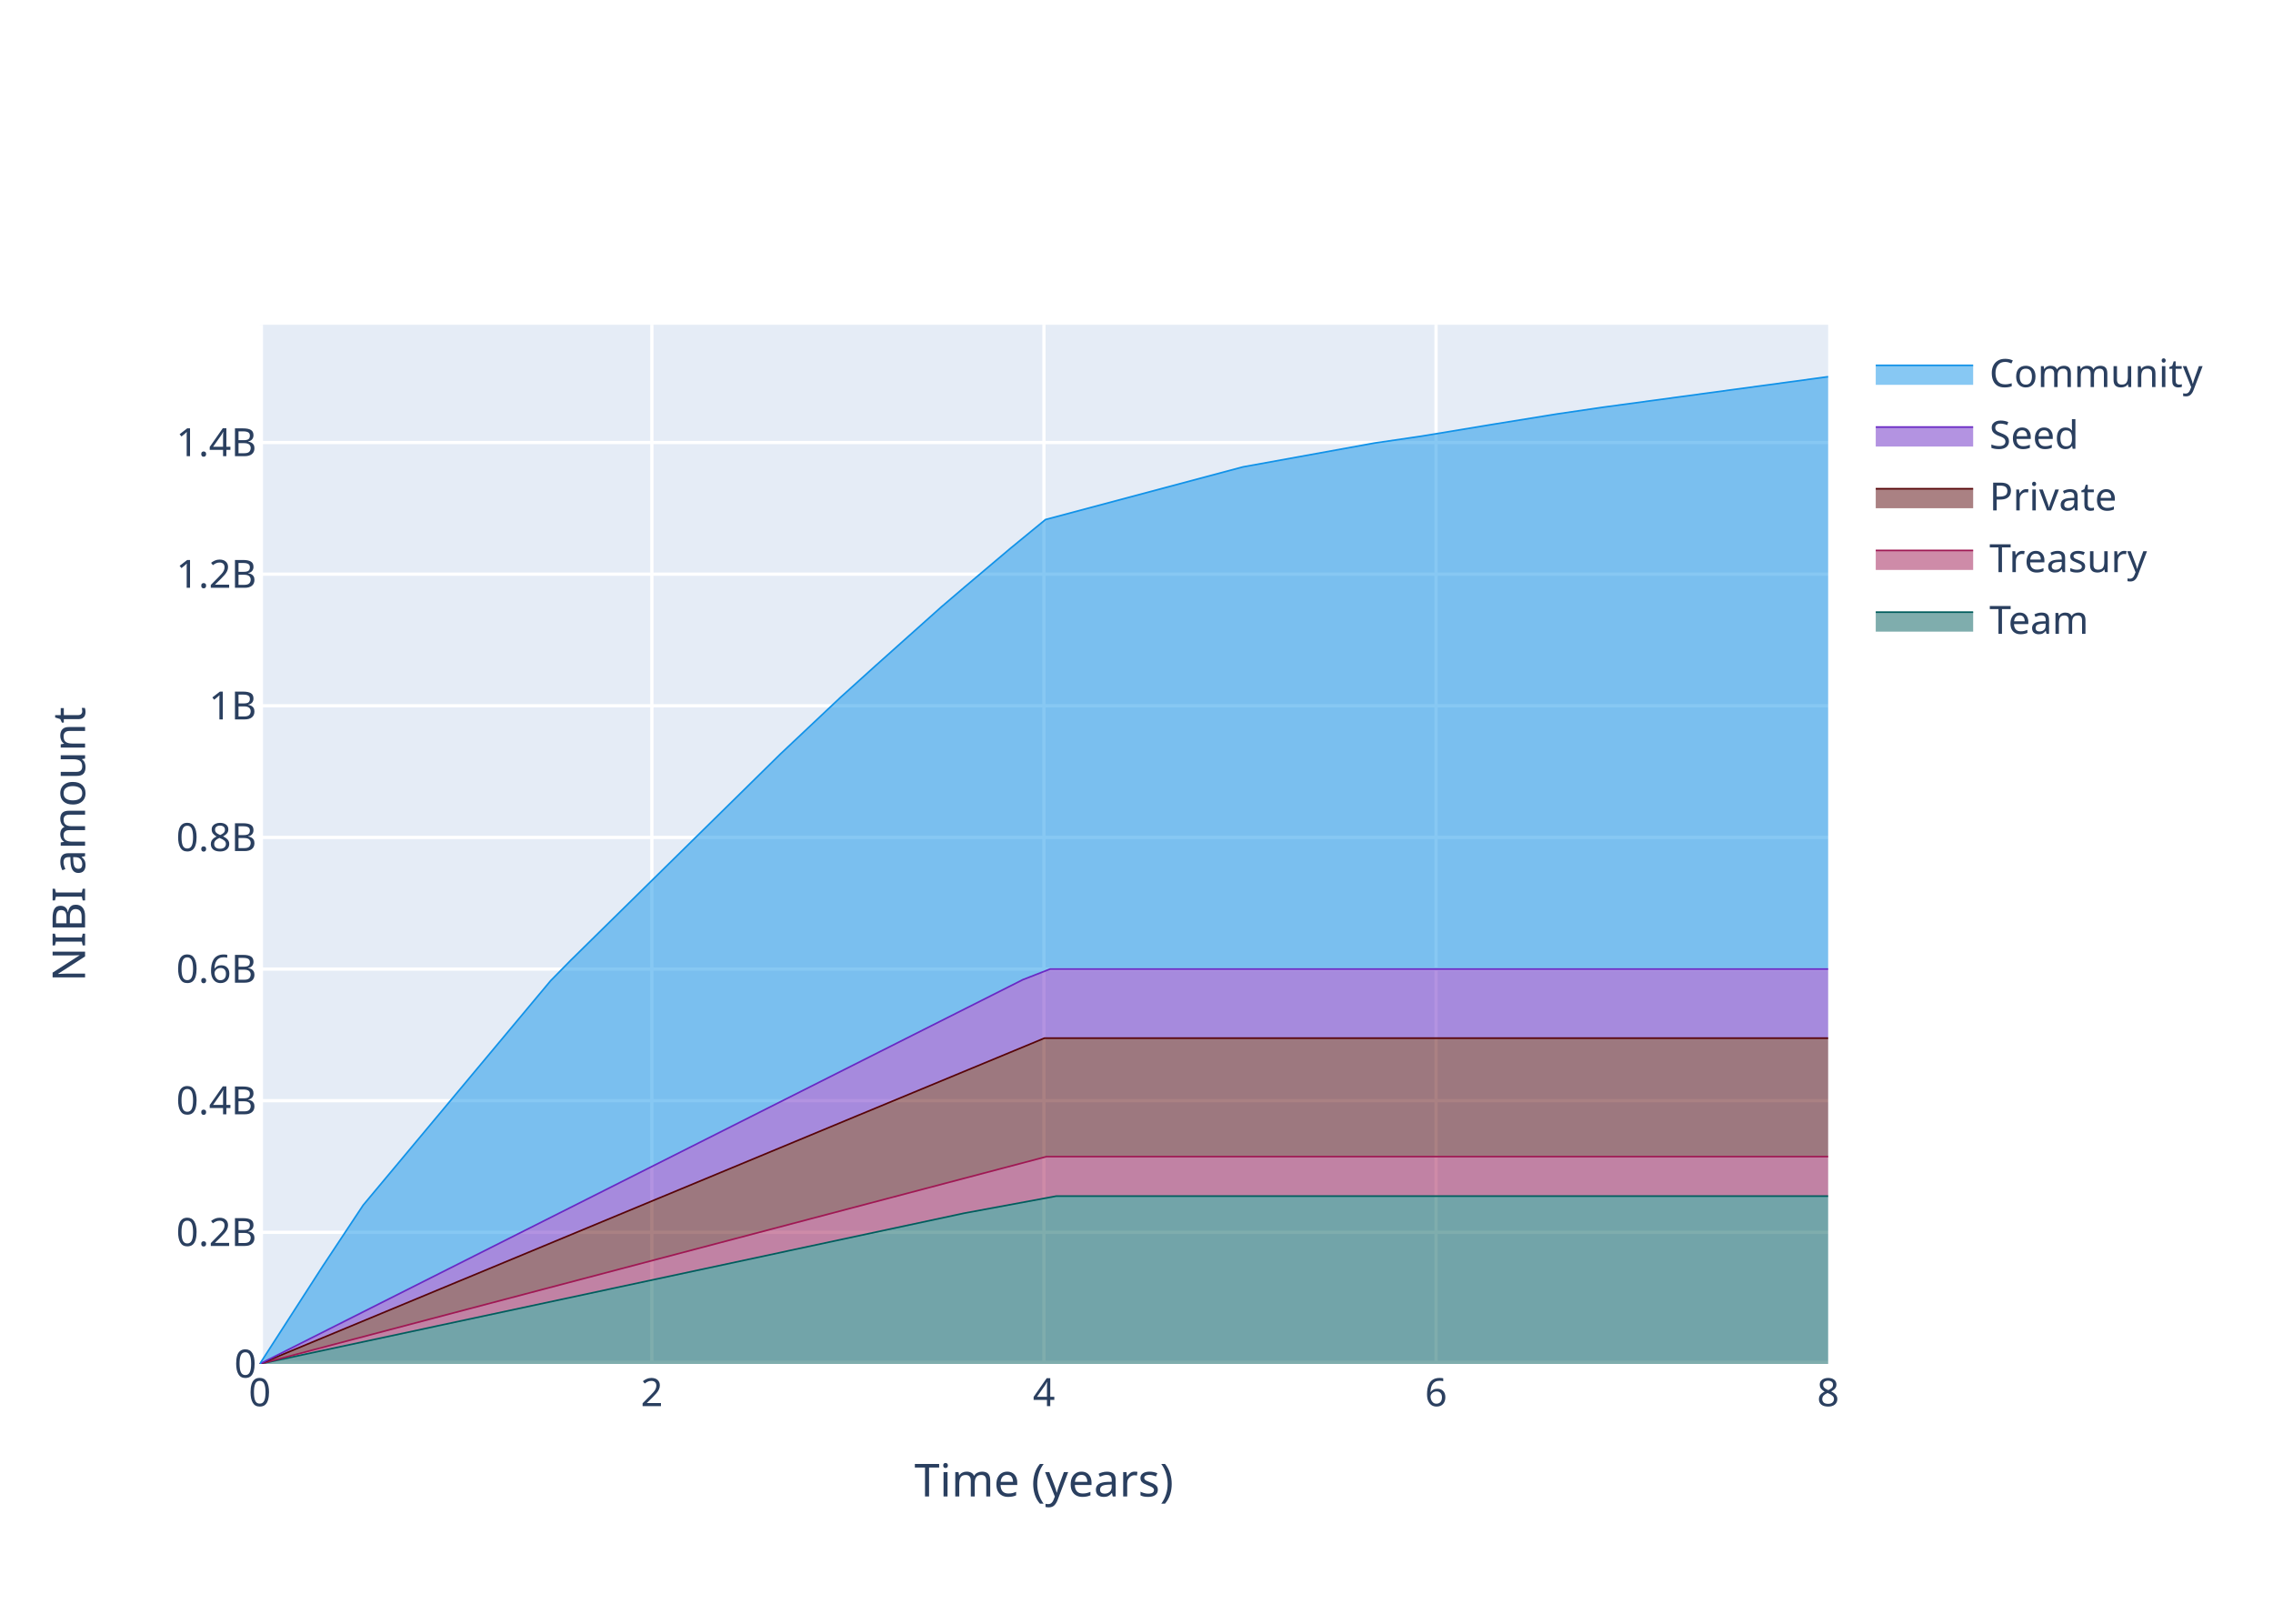
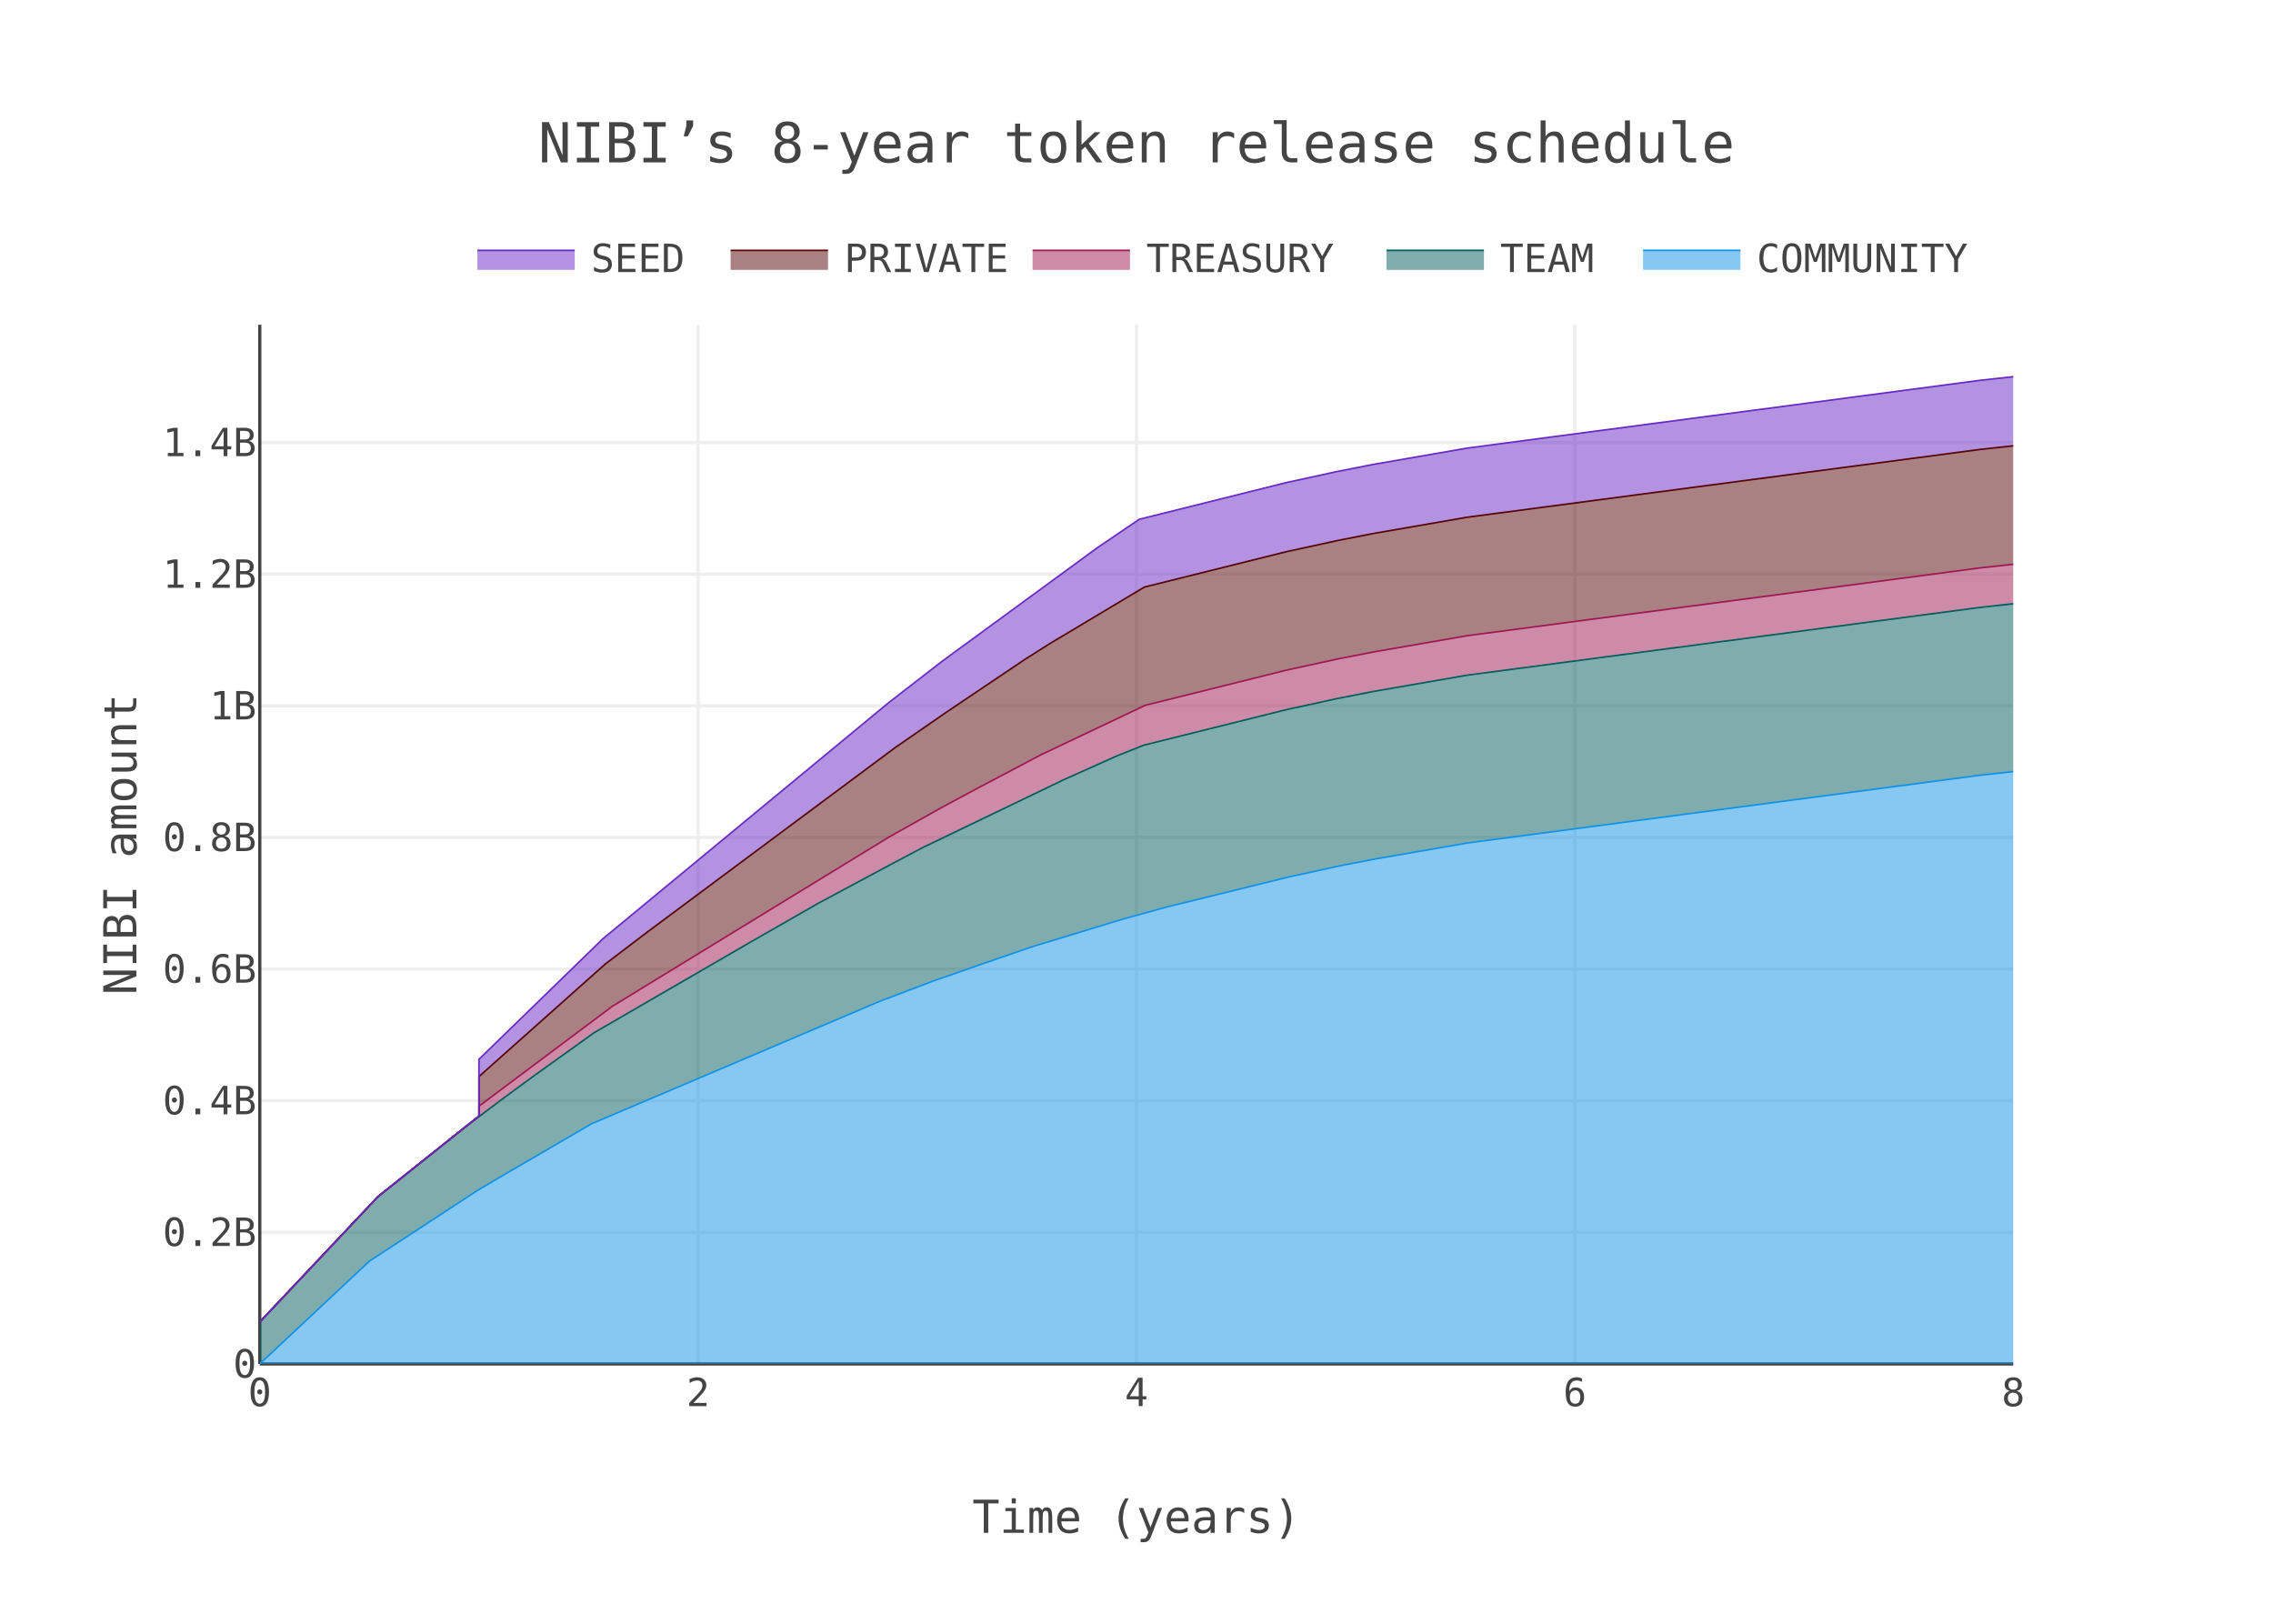
<svg xmlns="http://www.w3.org/2000/svg" class="main-svg" width="700" height="500" style="" viewBox="0 0 700 500">
  <rect x="0" y="0" width="700" height="500" style="fill: rgb(255, 255, 255); fill-opacity: 1;" />
-   <defs id="defs-614af7">
+   <defs id="defs-90c816">
    <g class="clips">
-       <clipPath id="clip614af7xyplot" class="plotclip">
-         <rect width="483" height="320" />
-       </clipPath>
-       <clipPath class="axesclip" id="clip614af7x">
-         <rect x="80" y="0" width="483" height="500" />
-       </clipPath>
-       <clipPath class="axesclip" id="clip614af7y">
+       <clipPath id="clip90c816xyplot" class="plotclip">
+         <rect width="540" height="320" />
+       </clipPath>
+       <clipPath class="axesclip" id="clip90c816x">
+         <rect x="80" y="0" width="540" height="500" />
+       </clipPath>
+       <clipPath class="axesclip" id="clip90c816y">
        <rect x="0" y="100" width="700" height="320" />
      </clipPath>
-       <clipPath class="axesclip" id="clip614af7xy">
-         <rect x="80" y="100" width="483" height="320" />
+       <clipPath class="axesclip" id="clip90c816xy">
+         <rect x="80" y="100" width="540" height="320" />
      </clipPath>
    </g>
    <g class="gradients" />
    <g class="patterns" />
  </defs>
-   <g class="bglayer">
-     <rect class="bg" x="80" y="100" width="483" height="320" style="fill: rgb(229, 236, 246); fill-opacity: 1; stroke-width: 0;" />
-   </g>
+   <g class="bglayer" />
  <g class="layer-below">
    <g class="imagelayer" />
    <g class="shapelayer" />
  </g>
  <g class="cartesianlayer">
    <g class="subplot xy">
      <g class="layer-subplot">
        <g class="shapelayer" />
        <g class="imagelayer" />
      </g>
      <g class="gridlayer">
        <g class="x">
-           <path class="xgrid crisp" transform="translate(200.75,0)" d="M0,100v320" style="stroke: rgb(255, 255, 255); stroke-opacity: 1; stroke-width: 1px;" />
-           <path class="xgrid crisp" transform="translate(321.5,0)" d="M0,100v320" style="stroke: rgb(255, 255, 255); stroke-opacity: 1; stroke-width: 1px;" />
-           <path class="xgrid crisp" transform="translate(442.25,0)" d="M0,100v320" style="stroke: rgb(255, 255, 255); stroke-opacity: 1; stroke-width: 1px;" />
+           <path class="xgrid crisp" transform="translate(215,0)" d="M0,100v320" style="stroke: rgb(238, 238, 238); stroke-opacity: 1; stroke-width: 1px;" />
+           <path class="xgrid crisp" transform="translate(350,0)" d="M0,100v320" style="stroke: rgb(238, 238, 238); stroke-opacity: 1; stroke-width: 1px;" />
+           <path class="xgrid crisp" transform="translate(485,0)" d="M0,100v320" style="stroke: rgb(238, 238, 238); stroke-opacity: 1; stroke-width: 1px;" />
        </g>
        <g class="y">
-           <path class="ygrid crisp" transform="translate(0,379.47)" d="M80,0h483" style="stroke: rgb(255, 255, 255); stroke-opacity: 1; stroke-width: 1px;" />
-           <path class="ygrid crisp" transform="translate(0,338.93)" d="M80,0h483" style="stroke: rgb(255, 255, 255); stroke-opacity: 1; stroke-width: 1px;" />
-           <path class="ygrid crisp" transform="translate(0,298.4)" d="M80,0h483" style="stroke: rgb(255, 255, 255); stroke-opacity: 1; stroke-width: 1px;" />
-           <path class="ygrid crisp" transform="translate(0,257.87)" d="M80,0h483" style="stroke: rgb(255, 255, 255); stroke-opacity: 1; stroke-width: 1px;" />
-           <path class="ygrid crisp" transform="translate(0,217.33)" d="M80,0h483" style="stroke: rgb(255, 255, 255); stroke-opacity: 1; stroke-width: 1px;" />
-           <path class="ygrid crisp" transform="translate(0,176.8)" d="M80,0h483" style="stroke: rgb(255, 255, 255); stroke-opacity: 1; stroke-width: 1px;" />
-           <path class="ygrid crisp" transform="translate(0,136.27)" d="M80,0h483" style="stroke: rgb(255, 255, 255); stroke-opacity: 1; stroke-width: 1px;" />
+           <path class="ygrid crisp" transform="translate(0,379.47)" d="M80,0h540" style="stroke: rgb(238, 238, 238); stroke-opacity: 1; stroke-width: 1px;" />
+           <path class="ygrid crisp" transform="translate(0,338.93)" d="M80,0h540" style="stroke: rgb(238, 238, 238); stroke-opacity: 1; stroke-width: 1px;" />
+           <path class="ygrid crisp" transform="translate(0,298.4)" d="M80,0h540" style="stroke: rgb(238, 238, 238); stroke-opacity: 1; stroke-width: 1px;" />
+           <path class="ygrid crisp" transform="translate(0,257.87)" d="M80,0h540" style="stroke: rgb(238, 238, 238); stroke-opacity: 1; stroke-width: 1px;" />
+           <path class="ygrid crisp" transform="translate(0,217.33)" d="M80,0h540" style="stroke: rgb(238, 238, 238); stroke-opacity: 1; stroke-width: 1px;" />
+           <path class="ygrid crisp" transform="translate(0,176.8)" d="M80,0h540" style="stroke: rgb(238, 238, 238); stroke-opacity: 1; stroke-width: 1px;" />
+           <path class="ygrid crisp" transform="translate(0,136.27)" d="M80,0h540" style="stroke: rgb(238, 238, 238); stroke-opacity: 1; stroke-width: 1px;" />
        </g>
      </g>
      <g class="zerolinelayer">
-         <path class="xzl zl crisp" transform="translate(80,0)" d="M0,100v320" style="stroke: rgb(255, 255, 255); stroke-opacity: 1; stroke-width: 2px;" />
-         <path class="yzl zl crisp" transform="translate(0,420)" d="M80,0h483" style="stroke: rgb(255, 255, 255); stroke-opacity: 1; stroke-width: 2px;" />
+         <path class="xzl zl crisp" transform="translate(80,0)" d="M0,100v320" style="stroke: rgb(68, 68, 68); stroke-opacity: 1; stroke-width: 1px;" />
+         <path class="yzl zl crisp" transform="translate(0,420)" d="M80,0h540" style="stroke: rgb(68, 68, 68); stroke-opacity: 1; stroke-width: 1px;" />
      </g>
      <path class="xlines-below" />
      <path class="ylines-below" />
      <g class="overlines-below" />
      <g class="xaxislayer-below" />
      <g class="yaxislayer-below" />
      <g class="overaxes-below" />
-       <g class="plot" transform="translate(80,100)" clip-path="url(#clip614af7xyplot)">
+       <g class="plot" transform="translate(80,100)" clip-path="url(#clip90c816xyplot)">
        <g class="scatterlayer mlayer">
-           <g class="trace scatter trace83f05c" style="stroke-miterlimit: 2;">
-             <g class="fills">
-               <g>
-                 <path class="js-fill" d="M483,320L0,320L0,320L54.18,308.41L54.18,308.4L108.34,296.82L108.34,296.81L162.5,285.23L162.5,285.22L216.66,273.64L216.66,273.63L245.3,268.32L245.3,268.32L245.31,268.32L483,268.32L483,268.32" style="fill: rgb(0, 93, 93); fill-opacity: 0.5; stroke-width: 0;" />
-               </g>
-               <g>
-                 <path class="js-fill" d="M0,320L242.29,256.16L242.29,256.16L242.3,256.16L483,256.16L483,256.16L483,268.32L483,268.32L245.31,268.32L245.3,268.32L245.3,268.32L216.66,273.63L216.66,273.64L162.5,285.22L162.5,285.23L108.34,296.81L108.34,296.82L54.18,308.4L54.18,308.41L0,320Z" style="fill: rgb(159, 24, 83); fill-opacity: 0.5; stroke-width: 0;" />
-               </g>
-             </g>
-             <g class="errorbars" />
-             <g class="lines">
-               <path class="js-line" d="M0,320L54.18,308.41L54.18,308.4L108.34,296.82L108.34,296.81L162.5,285.23L162.5,285.22L216.66,273.64L216.66,273.63L245.3,268.32L245.3,268.32L245.31,268.32L483,268.32L483,268.32" style="vector-effect: non-scaling-stroke; fill: none; stroke: rgb(0, 93, 93); stroke-opacity: 1; stroke-width: 0.5px; opacity: 1;" />
-             </g>
-             <g class="points" />
-             <g class="text" />
-           </g>
-           <g class="trace scatter tracedad63e" style="stroke-miterlimit: 2;">
-             <g class="fills">
-               <g>
-                 <path class="js-fill" d="M0,320L61.46,294.47L61.46,294.47L61.47,294.47L122.99,268.91L122.99,268.91L123,268.91L184.52,243.35L184.52,243.35L184.53,243.35L241.64,219.68L241.64,219.68L241.65,219.68L483,219.68L483,219.68L483,256.16L483,256.16L242.3,256.16L242.29,256.16L242.29,256.16L0,320Z" style="fill: rgb(87, 4, 8); fill-opacity: 0.5; stroke-width: 0;" />
-               </g>
-             </g>
-             <g class="errorbars" />
-             <g class="lines">
-               <path class="js-line" d="M0,320L242.29,256.16L242.29,256.16L242.3,256.16L483,256.16L483,256.16" style="vector-effect: non-scaling-stroke; fill: none; stroke: rgb(159, 24, 83); stroke-opacity: 1; stroke-width: 0.5px; opacity: 1;" />
-             </g>
-             <g class="points" />
-             <g class="text" />
-           </g>
-           <g class="trace scatter trace1132b1" style="stroke-miterlimit: 2;">
-             <g class="fills">
-               <g>
-                 <path class="js-fill" d="M0,320L234.89,201.73L234.89,201.73L234.89,201.72L243.39,198.4L243.39,198.4L243.4,198.4L483,198.4L483,198.4L483,219.68L483,219.68L241.65,219.68L241.64,219.68L241.64,219.68L184.53,243.35L184.52,243.35L184.52,243.35L123,268.91L122.99,268.91L122.99,268.91L61.47,294.47L61.46,294.47L61.46,294.47L0,320Z" style="fill: rgb(105, 41, 196); fill-opacity: 0.5; stroke-width: 0;" />
-               </g>
-             </g>
-             <g class="errorbars" />
-             <g class="lines">
-               <path class="js-line" d="M0,320L61.46,294.47L61.46,294.47L61.47,294.47L122.99,268.91L122.99,268.91L123,268.91L184.52,243.35L184.52,243.35L184.53,243.35L241.64,219.68L241.64,219.68L241.65,219.68L483,219.68L483,219.68" style="vector-effect: non-scaling-stroke; fill: none; stroke: rgb(87, 4, 8); stroke-opacity: 1; stroke-width: 0.5px; opacity: 1;" />
-             </g>
-             <g class="points" />
-             <g class="text" />
-           </g>
-           <g class="trace scatter trace8021dc" style="stroke-miterlimit: 2;">
-             <g class="fills">
-               <g>
-                 <path class="js-fill" d="M0,320L19.56,289.63L19.57,289.63L31.85,271.09L31.85,271.09L31.86,271.08L89.61,201.95L89.62,201.95L95.96,195.5L95.96,195.5L95.97,195.5L160.49,132.03L160.49,132.03L160.5,132.03L178.98,114.61L178.98,114.61L178.99,114.61L189.97,104.69L189.97,104.69L189.98,104.69L200.01,95.72L200.01,95.72L200.02,95.72L210.06,86.74L210.06,86.74L210.07,86.74L217.33,80.54L217.33,80.54L217.34,80.54L231.42,68.64L231.42,68.64L231.43,68.64L241.97,59.99L241.97,59.99L241.98,59.99L302.86,43.76L302.86,43.76L302.87,43.76L343.4,36.41L343.4,36.41L343.41,36.41L357.63,34.33L357.63,34.33L357.64,34.33L379.81,30.66L379.81,30.66L379.82,30.66L399.67,27.45L399.67,27.45L399.68,27.45L413.95,25.36L413.95,25.36L413.96,25.36L483,16L483,16L483,198.4L483,198.4L243.4,198.4L243.39,198.4L243.39,198.4L234.89,201.72L234.89,201.73L234.89,201.73L0,320Z" style="fill: rgb(17, 146, 232); fill-opacity: 0.5; stroke-width: 0;" />
-               </g>
-             </g>
-             <g class="errorbars" />
-             <g class="lines">
-               <path class="js-line" d="M0,320L234.89,201.73L234.89,201.73L234.89,201.72L243.39,198.4L243.39,198.4L243.4,198.4L483,198.4L483,198.4" style="vector-effect: non-scaling-stroke; fill: none; stroke: rgb(105, 41, 196); stroke-opacity: 1; stroke-width: 0.5px; opacity: 1;" />
-             </g>
-             <g class="points" />
-             <g class="text" />
-           </g>
-           <g class="trace scatter trace432738" style="stroke-miterlimit: 2;">
+           <g class="trace scatter trace50fca7" style="stroke-miterlimit: 2;">
+             <g class="fills">
+               <g>
+                 <path class="js-fill" d="M540,320L0,320L0,320L17.14,303.92L17.15,303.92L33.82,288.3L33.82,288.3L33.83,288.3L43.62,281.89L43.62,281.89L43.63,281.89L67.16,266.5L67.16,266.5L67.17,266.5L76.01,261.28L76.01,261.28L76.02,261.28L102.21,246.03L102.21,246.03L102.22,246.03L190.94,208.33L190.94,208.33L190.95,208.33L207.42,202.08L207.42,202.08L207.43,202.08L223.19,196.58L223.2,196.58L237.71,191.58L237.72,191.58L265.58,183.08L265.59,183.08L279.22,179.32L279.22,179.32L279.23,179.32L316.9,170.04L316.9,170.04L316.91,170.04L332.87,166.56L332.88,166.56L343.47,164.51L343.47,164.51L343.48,164.51L371.98,159.57L371.98,159.57L371.99,159.57L529.76,138.72L529.76,138.72L529.77,138.72L540,137.6" style="fill: rgb(17, 146, 232); fill-opacity: 0.5; stroke-width: 0;" />
+               </g>
+               <g>
+                 <path class="js-fill" d="M0,307.08L36.43,268.44L36.43,268.44L36.44,268.44L63.48,246.87L63.48,246.87L63.49,246.87L75.58,237.76L75.58,237.76L75.59,237.76L85.14,230.77L85.14,230.77L85.15,230.77L102.98,217.99L102.98,217.99L102.99,217.99L127.37,203.86L127.37,203.86L127.38,203.86L151.66,189.79L151.66,189.79L151.67,189.79L172.01,178.14L172.01,178.14L172.02,178.14L183.1,172.2L183.11,172.2L194.2,166.25L194.2,166.25L194.21,166.25L204.3,160.92L204.31,160.92L247.64,140.08L247.64,140.08L247.65,140.08L263.96,132.76L263.97,132.76L272.22,129.47L272.22,129.47L272.23,129.47L316.17,118.52L316.17,118.52L316.18,118.52L332.17,115.03L332.17,115.03L332.18,115.03L343.07,112.9L343.07,112.9L343.08,112.9L371.83,107.91L371.83,107.91L371.84,107.91L529.76,87.04L529.76,87.04L529.77,87.04L540,85.92L540,137.6L529.77,138.72L529.76,138.72L529.76,138.72L371.99,159.57L371.98,159.57L371.98,159.57L343.48,164.51L343.47,164.51L343.47,164.51L332.88,166.56L332.87,166.56L316.91,170.04L316.9,170.04L316.9,170.04L279.23,179.32L279.22,179.32L279.22,179.32L265.59,183.08L265.58,183.08L237.72,191.58L237.71,191.58L223.2,196.58L223.19,196.58L207.43,202.08L207.42,202.08L207.42,202.08L190.95,208.33L190.94,208.33L190.94,208.33L102.22,246.03L102.21,246.03L102.21,246.03L76.02,261.28L76.01,261.28L76.01,261.28L67.17,266.5L67.16,266.5L67.16,266.5L43.63,281.89L43.62,281.89L43.62,281.89L33.83,288.3L33.82,288.3L33.82,288.3L17.15,303.92L17.14,303.92L0,320Z" style="fill: rgb(0, 93, 93); fill-opacity: 0.5; stroke-width: 0;" />
+               </g>
+             </g>
+             <g class="errorbars" />
+             <g class="lines">
+               <path class="js-line" d="M0,320L17.14,303.92L17.15,303.92L33.82,288.3L33.82,288.3L33.83,288.3L43.62,281.89L43.62,281.89L43.63,281.89L67.16,266.5L67.16,266.5L67.17,266.5L76.01,261.28L76.01,261.28L76.02,261.28L102.21,246.03L102.21,246.03L102.22,246.03L190.94,208.33L190.94,208.33L190.95,208.33L207.42,202.08L207.42,202.08L207.43,202.08L223.19,196.58L223.2,196.58L237.71,191.58L237.72,191.58L265.58,183.08L265.59,183.08L279.22,179.32L279.22,179.32L279.23,179.32L316.9,170.04L316.9,170.04L316.91,170.04L332.87,166.56L332.88,166.56L343.47,164.51L343.47,164.51L343.48,164.51L371.98,159.57L371.98,159.57L371.99,159.57L529.76,138.72L529.76,138.72L529.77,138.72L540,137.6" style="vector-effect: non-scaling-stroke; fill: none; stroke: rgb(17, 146, 232); stroke-opacity: 1; stroke-width: 0.5px; opacity: 1;" />
+             </g>
+             <g class="points" />
+             <g class="text" />
+           </g>
+           <g class="trace scatter trace50e6a1" style="stroke-miterlimit: 2;">
+             <g class="fills">
+               <g>
+                 <path class="js-fill" d="M0,307.08L36.43,268.44L36.43,268.44L36.44,268.44L63.48,246.87L63.48,246.87L63.49,246.87L67.5,243.67L67.5,240.63L108.61,209.84L108.61,209.84L108.62,209.84L193.93,157.66L193.93,157.66L193.94,157.66L209.86,148.73L209.86,148.73L209.87,148.73L221.19,142.64L221.19,142.64L221.2,142.64L240.67,132.37L240.68,132.37L272.71,117.18L272.71,117.18L272.72,117.18L316.21,106.35L316.21,106.35L316.22,106.35L332.18,102.87L332.18,102.87L332.19,102.87L343.12,100.73L343.12,100.73L343.13,100.73L371.84,95.75L371.84,95.75L371.85,95.75L529.76,74.88L529.76,74.88L529.77,74.88L540,73.76L540,85.92L529.77,87.04L529.76,87.04L529.76,87.04L371.84,107.91L371.83,107.91L371.83,107.91L343.08,112.9L343.07,112.9L343.07,112.9L332.18,115.03L332.17,115.03L332.17,115.03L316.18,118.52L316.17,118.52L316.17,118.52L272.23,129.47L272.22,129.47L272.22,129.47L263.97,132.76L263.96,132.76L247.65,140.08L247.64,140.08L247.64,140.08L204.31,160.92L204.3,160.92L194.21,166.25L194.2,166.25L194.2,166.25L183.11,172.2L183.1,172.2L172.02,178.14L172.01,178.14L172.01,178.14L151.67,189.79L151.66,189.79L151.66,189.79L127.38,203.86L127.37,203.86L127.37,203.86L102.99,217.99L102.98,217.99L102.98,217.99L85.15,230.77L85.14,230.77L85.14,230.77L75.59,237.76L75.58,237.76L75.58,237.76L63.49,246.87L63.48,246.87L63.48,246.87L36.44,268.44L36.43,268.44L36.43,268.44L0,307.08Z" style="fill: rgb(159, 24, 83); fill-opacity: 0.5; stroke-width: 0;" />
+               </g>
+             </g>
+             <g class="errorbars" />
+             <g class="lines">
+               <path class="js-line" d="M0,307.08L36.43,268.44L36.43,268.44L36.44,268.44L63.48,246.87L63.48,246.87L63.49,246.87L75.58,237.76L75.58,237.76L75.59,237.76L85.14,230.77L85.14,230.77L85.15,230.77L102.98,217.99L102.98,217.99L102.99,217.99L127.37,203.86L127.37,203.86L127.38,203.86L151.66,189.79L151.66,189.79L151.67,189.79L172.01,178.14L172.01,178.14L172.02,178.14L183.1,172.2L183.11,172.2L194.2,166.25L194.2,166.25L194.21,166.25L204.3,160.92L204.31,160.92L247.64,140.08L247.64,140.08L247.65,140.08L263.96,132.76L263.97,132.76L272.22,129.47L272.22,129.47L272.23,129.47L316.17,118.52L316.17,118.52L316.18,118.52L332.17,115.03L332.17,115.03L332.18,115.03L343.07,112.9L343.07,112.9L343.08,112.9L371.83,107.91L371.83,107.91L371.84,107.91L529.76,87.04L529.76,87.04L529.77,87.04L540,85.92" style="vector-effect: non-scaling-stroke; fill: none; stroke: rgb(0, 93, 93); stroke-opacity: 1; stroke-width: 0.5px; opacity: 1;" />
+             </g>
+             <g class="points" />
+             <g class="text" />
+           </g>
+           <g class="trace scatter trace7453c8" style="stroke-miterlimit: 2;">
+             <g class="fills">
+               <g>
+                 <path class="js-fill" d="M0,307.08L36.43,268.44L36.43,268.44L36.44,268.44L63.48,246.87L63.48,246.87L63.49,246.87L67.5,243.67L67.5,231.51L106.47,196.79L106.47,196.79L106.48,196.79L119.7,186.74L119.7,186.74L119.71,186.74L195.92,130.03L195.92,130.03L195.93,130.03L211.62,119.19L211.62,119.19L211.63,119.19L223.71,111.06L223.71,111.06L223.72,111.06L235.77,102.95L235.77,102.95L235.78,102.95L243.69,97.95L243.69,97.95L243.7,97.95L272.45,80.77L272.45,80.77L272.46,80.77L316.21,69.87L316.21,69.87L316.22,69.87L332.18,66.39L332.18,66.39L332.19,66.39L343.12,64.25L343.12,64.25L343.13,64.25L371.84,59.27L371.84,59.27L371.85,59.27L529.76,38.4L529.76,38.4L529.77,38.4L540,37.28L540,73.76L529.77,74.88L529.76,74.88L529.76,74.88L371.85,95.75L371.84,95.75L371.84,95.75L343.13,100.73L343.12,100.73L343.12,100.73L332.19,102.87L332.18,102.87L332.18,102.87L316.22,106.35L316.21,106.35L316.21,106.35L272.72,117.18L272.71,117.18L272.71,117.18L240.68,132.37L240.67,132.37L221.2,142.64L221.19,142.64L221.19,142.64L209.87,148.73L209.86,148.73L209.86,148.73L193.94,157.66L193.93,157.66L193.93,157.66L108.62,209.84L108.61,209.84L108.61,209.84L67.5,240.63L67.5,243.67L63.49,246.87L63.48,246.87L63.48,246.87L36.44,268.44L36.43,268.44L36.43,268.44L0,307.08Z" style="fill: rgb(87, 4, 8); fill-opacity: 0.5; stroke-width: 0;" />
+               </g>
+             </g>
+             <g class="errorbars" />
+             <g class="lines">
+               <path class="js-line" d="M0,307.08L36.43,268.44L36.43,268.44L36.44,268.44L63.48,246.87L63.48,246.87L63.49,246.87L67.5,243.67L67.5,240.63L108.61,209.84L108.61,209.84L108.62,209.84L193.93,157.66L193.93,157.66L193.94,157.66L209.86,148.73L209.86,148.73L209.87,148.73L221.19,142.64L221.19,142.64L221.2,142.64L240.67,132.37L240.68,132.37L272.71,117.18L272.71,117.18L272.72,117.18L316.21,106.35L316.21,106.35L316.22,106.35L332.18,102.87L332.18,102.87L332.19,102.87L343.12,100.73L343.12,100.73L343.13,100.73L371.84,95.75L371.84,95.75L371.85,95.75L529.76,74.88L529.76,74.88L529.77,74.88L540,73.76" style="vector-effect: non-scaling-stroke; fill: none; stroke: rgb(159, 24, 83); stroke-opacity: 1; stroke-width: 0.5px; opacity: 1;" />
+             </g>
+             <g class="points" />
+             <g class="text" />
+           </g>
+           <g class="trace scatter trace1d13f3" style="stroke-miterlimit: 2;">
+             <g class="fills">
+               <g>
+                 <path class="js-fill" d="M0,307.08L36.43,268.44L36.43,268.44L36.44,268.44L63.48,246.87L63.48,246.87L63.49,246.87L67.5,243.67L67.5,226.19L105.75,189L105.75,189L105.76,189L193.73,116.33L193.73,116.33L193.74,116.33L210.22,103.56L210.22,103.56L210.23,103.56L258.04,68.59L258.04,68.59L258.05,68.59L270.87,59.9L270.87,59.9L270.88,59.9L316.03,48.63L316.03,48.63L316.04,48.63L332,45.15L332,45.15L332.01,45.15L343.02,42.99L343.02,42.99L343.03,42.99L371.83,37.99L371.83,37.99L371.84,37.99L529.76,17.12L529.76,17.12L529.77,17.12L540,16L540,37.28L529.77,38.4L529.76,38.4L529.76,38.4L371.85,59.27L371.84,59.27L371.84,59.27L343.13,64.25L343.12,64.25L343.12,64.25L332.19,66.39L332.18,66.39L332.18,66.39L316.22,69.87L316.21,69.87L316.21,69.87L272.46,80.77L272.45,80.77L272.45,80.77L243.7,97.95L243.69,97.95L243.69,97.95L235.78,102.95L235.77,102.95L235.77,102.95L223.72,111.06L223.71,111.06L223.71,111.06L211.63,119.19L211.62,119.19L211.62,119.19L195.93,130.03L195.92,130.03L195.92,130.03L119.71,186.74L119.7,186.74L119.7,186.74L106.48,196.79L106.47,196.79L106.47,196.79L67.5,231.51L67.5,243.67L63.49,246.87L63.48,246.87L63.48,246.87L36.44,268.44L36.43,268.44L36.43,268.44L0,307.08Z" style="fill: rgb(105, 41, 196); fill-opacity: 0.5; stroke-width: 0;" />
+               </g>
+             </g>
+             <g class="errorbars" />
+             <g class="lines">
+               <path class="js-line" d="M0,307.08L36.43,268.44L36.43,268.44L36.44,268.44L63.48,246.87L63.48,246.87L63.49,246.87L67.5,243.67L67.5,231.51L106.47,196.79L106.47,196.79L106.48,196.79L119.7,186.74L119.7,186.74L119.71,186.74L195.92,130.03L195.92,130.03L195.93,130.03L211.62,119.19L211.62,119.19L211.63,119.19L223.71,111.06L223.71,111.06L223.72,111.06L235.77,102.95L235.77,102.95L235.78,102.95L243.69,97.95L243.69,97.95L243.7,97.95L272.45,80.77L272.45,80.77L272.46,80.77L316.21,69.87L316.21,69.87L316.22,69.87L332.18,66.39L332.18,66.39L332.19,66.39L343.12,64.25L343.12,64.25L343.13,64.25L371.84,59.27L371.84,59.27L371.85,59.27L529.76,38.4L529.76,38.4L529.77,38.4L540,37.28" style="vector-effect: non-scaling-stroke; fill: none; stroke: rgb(87, 4, 8); stroke-opacity: 1; stroke-width: 0.5px; opacity: 1;" />
+             </g>
+             <g class="points" />
+             <g class="text" />
+           </g>
+           <g class="trace scatter trace1e1c7a" style="stroke-miterlimit: 2;">
            <g class="fills" />
            <g class="errorbars" />
            <g class="lines">
-               <path class="js-line" d="M0,320L19.56,289.63L19.57,289.63L31.85,271.09L31.85,271.09L31.86,271.08L89.61,201.95L89.62,201.95L95.96,195.5L95.96,195.5L95.97,195.5L160.49,132.03L160.49,132.03L160.5,132.03L178.98,114.61L178.98,114.61L178.99,114.61L189.97,104.69L189.97,104.69L189.98,104.69L200.01,95.72L200.01,95.72L200.02,95.72L210.06,86.74L210.06,86.74L210.07,86.74L217.33,80.54L217.33,80.54L217.34,80.54L231.42,68.64L231.42,68.64L231.43,68.64L241.97,59.99L241.97,59.99L241.98,59.99L302.86,43.76L302.86,43.76L302.87,43.76L343.4,36.41L343.4,36.41L343.41,36.41L357.63,34.33L357.63,34.33L357.64,34.33L379.81,30.66L379.81,30.66L379.82,30.66L399.67,27.45L399.67,27.45L399.68,27.45L413.95,25.36L413.95,25.36L413.96,25.36L483,16L483,16" style="vector-effect: non-scaling-stroke; fill: none; stroke: rgb(17, 146, 232); stroke-opacity: 1; stroke-width: 0.5px; opacity: 1;" />
+               <path class="js-line" d="M0,307.08L36.43,268.44L36.43,268.44L36.44,268.44L63.48,246.87L63.48,246.87L63.49,246.87L67.5,243.67L67.5,226.19L105.75,189L105.75,189L105.76,189L193.73,116.33L193.73,116.33L193.74,116.33L210.22,103.56L210.22,103.56L210.23,103.56L258.04,68.59L258.04,68.59L258.05,68.59L270.87,59.9L270.87,59.9L270.88,59.9L316.03,48.63L316.03,48.63L316.04,48.63L332,45.15L332,45.15L332.01,45.15L343.02,42.99L343.02,42.99L343.03,42.99L371.83,37.99L371.83,37.99L371.84,37.99L529.76,17.12L529.76,17.12L529.77,17.12L540,16" style="vector-effect: non-scaling-stroke; fill: none; stroke: rgb(105, 41, 196); stroke-opacity: 1; stroke-width: 0.5px; opacity: 1;" />
            </g>
            <g class="points" />
            <g class="text" />
          </g>
        </g>
      </g>
      <g class="overplot" />
      <path class="xlines-above crisp" d="M0,0" style="fill: none;" />
      <path class="ylines-above crisp" d="M0,0" style="fill: none;" />
      <g class="overlines-above" />
      <g class="xaxislayer-above">
        <g class="xtick">
-           <text text-anchor="middle" x="0" y="433" transform="translate(80,0)" style="font-family: 'IBM Plex Mono'; font-size: 12px; fill: rgb(42, 63, 95); fill-opacity: 1; white-space: pre; opacity: 1;">0</text>
-         </g>
-         <g class="xtick">
-           <text text-anchor="middle" x="0" y="433" style="font-family: 'IBM Plex Mono'; font-size: 12px; fill: rgb(42, 63, 95); fill-opacity: 1; white-space: pre; opacity: 1;" transform="translate(200.75,0)">2</text>
-         </g>
-         <g class="xtick">
-           <text text-anchor="middle" x="0" y="433" style="font-family: 'IBM Plex Mono'; font-size: 12px; fill: rgb(42, 63, 95); fill-opacity: 1; white-space: pre; opacity: 1;" transform="translate(321.5,0)">4</text>
-         </g>
-         <g class="xtick">
-           <text text-anchor="middle" x="0" y="433" style="font-family: 'IBM Plex Mono'; font-size: 12px; fill: rgb(42, 63, 95); fill-opacity: 1; white-space: pre; opacity: 1;" transform="translate(442.25,0)">6</text>
-         </g>
-         <g class="xtick">
-           <text text-anchor="middle" x="0" y="433" style="font-family: 'IBM Plex Mono'; font-size: 12px; fill: rgb(42, 63, 95); fill-opacity: 1; white-space: pre; opacity: 1;" transform="translate(563,0)">8</text>
+           <text text-anchor="middle" x="0" y="433" transform="translate(80,0)" style="font-family: Consolas; font-size: 12px; fill: rgb(68, 68, 68); fill-opacity: 1; white-space: pre; opacity: 1;">0</text>
+         </g>
+         <g class="xtick">
+           <text text-anchor="middle" x="0" y="433" style="font-family: Consolas; font-size: 12px; fill: rgb(68, 68, 68); fill-opacity: 1; white-space: pre; opacity: 1;" transform="translate(215,0)">2</text>
+         </g>
+         <g class="xtick">
+           <text text-anchor="middle" x="0" y="433" style="font-family: Consolas; font-size: 12px; fill: rgb(68, 68, 68); fill-opacity: 1; white-space: pre; opacity: 1;" transform="translate(350,0)">4</text>
+         </g>
+         <g class="xtick">
+           <text text-anchor="middle" x="0" y="433" style="font-family: Consolas; font-size: 12px; fill: rgb(68, 68, 68); fill-opacity: 1; white-space: pre; opacity: 1;" transform="translate(485,0)">6</text>
+         </g>
+         <g class="xtick">
+           <text text-anchor="middle" x="0" y="433" style="font-family: Consolas; font-size: 12px; fill: rgb(68, 68, 68); fill-opacity: 1; white-space: pre; opacity: 1;" transform="translate(620,0)">8</text>
        </g>
      </g>
      <g class="yaxislayer-above">
        <g class="ytick">
-           <text text-anchor="end" x="79" y="4.2" transform="translate(0,420)" style="font-family: 'IBM Plex Mono'; font-size: 12px; fill: rgb(42, 63, 95); fill-opacity: 1; white-space: pre; opacity: 1;">0</text>
-         </g>
-         <g class="ytick">
-           <text text-anchor="end" x="79" y="4.2" style="font-family: 'IBM Plex Mono'; font-size: 12px; fill: rgb(42, 63, 95); fill-opacity: 1; white-space: pre; opacity: 1;" transform="translate(0,379.47)">0.2B</text>
-         </g>
-         <g class="ytick">
-           <text text-anchor="end" x="79" y="4.2" style="font-family: 'IBM Plex Mono'; font-size: 12px; fill: rgb(42, 63, 95); fill-opacity: 1; white-space: pre; opacity: 1;" transform="translate(0,338.93)">0.4B</text>
-         </g>
-         <g class="ytick">
-           <text text-anchor="end" x="79" y="4.2" style="font-family: 'IBM Plex Mono'; font-size: 12px; fill: rgb(42, 63, 95); fill-opacity: 1; white-space: pre; opacity: 1;" transform="translate(0,298.4)">0.6B</text>
-         </g>
-         <g class="ytick">
-           <text text-anchor="end" x="79" y="4.2" style="font-family: 'IBM Plex Mono'; font-size: 12px; fill: rgb(42, 63, 95); fill-opacity: 1; white-space: pre; opacity: 1;" transform="translate(0,257.87)">0.8B</text>
-         </g>
-         <g class="ytick">
-           <text text-anchor="end" x="79" y="4.2" style="font-family: 'IBM Plex Mono'; font-size: 12px; fill: rgb(42, 63, 95); fill-opacity: 1; white-space: pre; opacity: 1;" transform="translate(0,217.33)">1B</text>
-         </g>
-         <g class="ytick">
-           <text text-anchor="end" x="79" y="4.2" style="font-family: 'IBM Plex Mono'; font-size: 12px; fill: rgb(42, 63, 95); fill-opacity: 1; white-space: pre; opacity: 1;" transform="translate(0,176.8)">1.2B</text>
-         </g>
-         <g class="ytick">
-           <text text-anchor="end" x="79" y="4.2" style="font-family: 'IBM Plex Mono'; font-size: 12px; fill: rgb(42, 63, 95); fill-opacity: 1; white-space: pre; opacity: 1;" transform="translate(0,136.27)">1.4B</text>
+           <text text-anchor="end" x="79" y="4.2" transform="translate(0,420)" style="font-family: Consolas; font-size: 12px; fill: rgb(68, 68, 68); fill-opacity: 1; white-space: pre; opacity: 1;">0</text>
+         </g>
+         <g class="ytick">
+           <text text-anchor="end" x="79" y="4.2" style="font-family: Consolas; font-size: 12px; fill: rgb(68, 68, 68); fill-opacity: 1; white-space: pre; opacity: 1;" transform="translate(0,379.47)">0.2B</text>
+         </g>
+         <g class="ytick">
+           <text text-anchor="end" x="79" y="4.2" style="font-family: Consolas; font-size: 12px; fill: rgb(68, 68, 68); fill-opacity: 1; white-space: pre; opacity: 1;" transform="translate(0,338.93)">0.4B</text>
+         </g>
+         <g class="ytick">
+           <text text-anchor="end" x="79" y="4.2" style="font-family: Consolas; font-size: 12px; fill: rgb(68, 68, 68); fill-opacity: 1; white-space: pre; opacity: 1;" transform="translate(0,298.4)">0.6B</text>
+         </g>
+         <g class="ytick">
+           <text text-anchor="end" x="79" y="4.2" style="font-family: Consolas; font-size: 12px; fill: rgb(68, 68, 68); fill-opacity: 1; white-space: pre; opacity: 1;" transform="translate(0,257.87)">0.8B</text>
+         </g>
+         <g class="ytick">
+           <text text-anchor="end" x="79" y="4.2" style="font-family: Consolas; font-size: 12px; fill: rgb(68, 68, 68); fill-opacity: 1; white-space: pre; opacity: 1;" transform="translate(0,217.33)">1B</text>
+         </g>
+         <g class="ytick">
+           <text text-anchor="end" x="79" y="4.2" style="font-family: Consolas; font-size: 12px; fill: rgb(68, 68, 68); fill-opacity: 1; white-space: pre; opacity: 1;" transform="translate(0,176.8)">1.2B</text>
+         </g>
+         <g class="ytick">
+           <text text-anchor="end" x="79" y="4.2" style="font-family: Consolas; font-size: 12px; fill: rgb(68, 68, 68); fill-opacity: 1; white-space: pre; opacity: 1;" transform="translate(0,136.27)">1.4B</text>
        </g>
      </g>
      <g class="overaxes-above" />
    </g>
  </g>
  <g class="polarlayer" />
  <g class="smithlayer" />
  <g class="ternarylayer" />
  <g class="geolayer" />
  <g class="funnelarealayer" />
  <g class="pielayer" />
  <g class="iciclelayer" />
  <g class="treemaplayer" />
  <g class="sunburstlayer" />
  <g class="glimages" />
-   <defs id="topdefs-614af7">
+   <defs id="topdefs-90c816">
    <g class="clips" />
-     <clipPath id="legend614af7">
-       <rect width="115" height="105" x="0" y="0" />
+     <clipPath id="legend90c816">
+       <rect width="478" height="29" x="0" y="0" />
    </clipPath>
  </defs>
  <g class="layer-above">
    <g class="imagelayer" />
    <g class="shapelayer" />
  </g>
  <g class="infolayer">
-     <g class="legend" pointer-events="all" transform="translate(572.66,100)">
-       <rect class="bg" shape-rendering="crispEdges" style="stroke: rgb(68, 68, 68); stroke-opacity: 1; fill: rgb(255, 255, 255); fill-opacity: 1; stroke-width: 0px;" width="115" height="105" x="0" y="0" />
-       <g class="scrollbox" transform="" clip-path="url(#legend614af7)">
+     <g class="legend" pointer-events="all" transform="translate(142,64.6)">
+       <rect class="bg" shape-rendering="crispEdges" style="stroke: rgb(68, 68, 68); stroke-opacity: 1; fill: rgb(255, 255, 255); fill-opacity: 1; stroke-width: 0px;" width="478" height="29" x="0" y="0" />
+       <g class="scrollbox" transform="" clip-path="url(#legend90c816)">
        <g class="groups">
          <g class="traces" transform="translate(0,14.5)" style="opacity: 1;">
-             <text class="legendtext" text-anchor="start" x="40" y="4.68" style="font-family: 'IBM Plex Mono'; font-size: 12px; fill: rgb(42, 63, 95); fill-opacity: 1; white-space: pre;">Community</text>
+             <text class="legendtext" text-anchor="start" x="40" y="4.68" style="font-family: Consolas; font-size: 12px; fill: rgb(68, 68, 68); fill-opacity: 1; white-space: pre;">SEED</text>
+             <g class="layers">
+               <g class="legendfill">
+                 <path class="js-fill" d="M5,-2h30v6h-30z" style="stroke-width: 0; fill: rgb(105, 41, 196); fill-opacity: 0.5;" />
+               </g>
+               <g class="legendlines">
+                 <path class="js-line" d="M5,-2h30" style="fill: none; stroke: rgb(105, 41, 196); stroke-opacity: 1; stroke-width: 0.5px;" />
+               </g>
+               <g class="legendsymbols">
+                 <g class="legendpoints" />
+               </g>
+             </g>
+             <rect class="legendtoggle" x="0" y="-9.5" width="75.5" height="19" style="fill: rgb(0, 0, 0); fill-opacity: 0;" />
+           </g>
+           <g class="traces" transform="translate(78,14.5)" style="opacity: 1;">
+             <text class="legendtext" text-anchor="start" x="40" y="4.68" style="font-family: Consolas; font-size: 12px; fill: rgb(68, 68, 68); fill-opacity: 1; white-space: pre;">PRIVATE</text>
+             <g class="layers">
+               <g class="legendfill">
+                 <path class="js-fill" d="M5,-2h30v6h-30z" style="stroke-width: 0; fill: rgb(87, 4, 8); fill-opacity: 0.5;" />
+               </g>
+               <g class="legendlines">
+                 <path class="js-line" d="M5,-2h30" style="fill: none; stroke: rgb(87, 4, 8); stroke-opacity: 1; stroke-width: 0.5px;" />
+               </g>
+               <g class="legendsymbols">
+                 <g class="legendpoints" />
+               </g>
+             </g>
+             <rect class="legendtoggle" x="0" y="-9.5" width="90.5" height="19" style="fill: rgb(0, 0, 0); fill-opacity: 0;" />
+           </g>
+           <g class="traces" transform="translate(171,14.5)" style="opacity: 1;">
+             <text class="legendtext" text-anchor="start" x="40" y="4.68" style="font-family: Consolas; font-size: 12px; fill: rgb(68, 68, 68); fill-opacity: 1; white-space: pre;">TREASURY</text>
+             <g class="layers">
+               <g class="legendfill">
+                 <path class="js-fill" d="M5,-2h30v6h-30z" style="stroke-width: 0; fill: rgb(159, 24, 83); fill-opacity: 0.5;" />
+               </g>
+               <g class="legendlines">
+                 <path class="js-line" d="M5,-2h30" style="fill: none; stroke: rgb(159, 24, 83); stroke-opacity: 1; stroke-width: 0.5px;" />
+               </g>
+               <g class="legendsymbols">
+                 <g class="legendpoints" />
+               </g>
+             </g>
+             <rect class="legendtoggle" x="0" y="-9.5" width="106.5" height="19" style="fill: rgb(0, 0, 0); fill-opacity: 0;" />
+           </g>
+           <g class="traces" transform="translate(280,14.5)" style="opacity: 1;">
+             <text class="legendtext" text-anchor="start" x="40" y="4.68" style="font-family: Consolas; font-size: 12px; fill: rgb(68, 68, 68); fill-opacity: 1; white-space: pre;">TEAM</text>
+             <g class="layers">
+               <g class="legendfill">
+                 <path class="js-fill" d="M5,-2h30v6h-30z" style="stroke-width: 0; fill: rgb(0, 93, 93); fill-opacity: 0.5;" />
+               </g>
+               <g class="legendlines">
+                 <path class="js-line" d="M5,-2h30" style="fill: none; stroke: rgb(0, 93, 93); stroke-opacity: 1; stroke-width: 0.5px;" />
+               </g>
+               <g class="legendsymbols">
+                 <g class="legendpoints" />
+               </g>
+             </g>
+             <rect class="legendtoggle" x="0" y="-9.5" width="76.5" height="19" style="fill: rgb(0, 0, 0); fill-opacity: 0;" />
+           </g>
+           <g class="traces" transform="translate(359,14.5)" style="opacity: 1;">
+             <text class="legendtext" text-anchor="start" x="40" y="4.68" style="font-family: Consolas; font-size: 12px; fill: rgb(68, 68, 68); fill-opacity: 1; white-space: pre;">COMMUNITY</text>
            <g class="layers">
              <g class="legendfill">
                <path class="js-fill" d="M5,-2h30v6h-30z" style="stroke-width: 0; fill: rgb(17, 146, 232); fill-opacity: 0.5;" />
              </g>
              <g class="legendlines">
                <path class="js-line" d="M5,-2h30" style="fill: none; stroke: rgb(17, 146, 232); stroke-opacity: 1; stroke-width: 0.5px;" />
              </g>
              <g class="legendsymbols">
                <g class="legendpoints" />
              </g>
            </g>
-             <rect class="legendtoggle" x="0" y="-9.5" width="110" height="19" style="fill: rgb(0, 0, 0); fill-opacity: 0;" />
-           </g>
-           <g class="traces" transform="translate(0,33.5)" style="opacity: 1;">
-             <text class="legendtext" text-anchor="start" x="40" y="4.68" style="font-family: 'IBM Plex Mono'; font-size: 12px; fill: rgb(42, 63, 95); fill-opacity: 1; white-space: pre;">Seed</text>
-             <g class="layers">
-               <g class="legendfill">
-                 <path class="js-fill" d="M5,-2h30v6h-30z" style="stroke-width: 0; fill: rgb(105, 41, 196); fill-opacity: 0.5;" />
-               </g>
-               <g class="legendlines">
-                 <path class="js-line" d="M5,-2h30" style="fill: none; stroke: rgb(105, 41, 196); stroke-opacity: 1; stroke-width: 0.5px;" />
-               </g>
-               <g class="legendsymbols">
-                 <g class="legendpoints" />
-               </g>
-             </g>
-             <rect class="legendtoggle" x="0" y="-9.5" width="110" height="19" style="fill: rgb(0, 0, 0); fill-opacity: 0;" />
-           </g>
-           <g class="traces" transform="translate(0,52.5)" style="opacity: 1;">
-             <text class="legendtext" text-anchor="start" x="40" y="4.68" style="font-family: 'IBM Plex Mono'; font-size: 12px; fill: rgb(42, 63, 95); fill-opacity: 1; white-space: pre;">Private</text>
-             <g class="layers">
-               <g class="legendfill">
-                 <path class="js-fill" d="M5,-2h30v6h-30z" style="stroke-width: 0; fill: rgb(87, 4, 8); fill-opacity: 0.5;" />
-               </g>
-               <g class="legendlines">
-                 <path class="js-line" d="M5,-2h30" style="fill: none; stroke: rgb(87, 4, 8); stroke-opacity: 1; stroke-width: 0.5px;" />
-               </g>
-               <g class="legendsymbols">
-                 <g class="legendpoints" />
-               </g>
-             </g>
-             <rect class="legendtoggle" x="0" y="-9.5" width="110" height="19" style="fill: rgb(0, 0, 0); fill-opacity: 0;" />
-           </g>
-           <g class="traces" transform="translate(0,71.5)" style="opacity: 1;">
-             <text class="legendtext" text-anchor="start" x="40" y="4.68" style="font-family: 'IBM Plex Mono'; font-size: 12px; fill: rgb(42, 63, 95); fill-opacity: 1; white-space: pre;">Treasury</text>
-             <g class="layers">
-               <g class="legendfill">
-                 <path class="js-fill" d="M5,-2h30v6h-30z" style="stroke-width: 0; fill: rgb(159, 24, 83); fill-opacity: 0.5;" />
-               </g>
-               <g class="legendlines">
-                 <path class="js-line" d="M5,-2h30" style="fill: none; stroke: rgb(159, 24, 83); stroke-opacity: 1; stroke-width: 0.5px;" />
-               </g>
-               <g class="legendsymbols">
-                 <g class="legendpoints" />
-               </g>
-             </g>
-             <rect class="legendtoggle" x="0" y="-9.5" width="110" height="19" style="fill: rgb(0, 0, 0); fill-opacity: 0;" />
-           </g>
-           <g class="traces" transform="translate(0,90.5)" style="opacity: 1;">
-             <text class="legendtext" text-anchor="start" x="40" y="4.68" style="font-family: 'IBM Plex Mono'; font-size: 12px; fill: rgb(42, 63, 95); fill-opacity: 1; white-space: pre;">Team</text>
-             <g class="layers">
-               <g class="legendfill">
-                 <path class="js-fill" d="M5,-2h30v6h-30z" style="stroke-width: 0; fill: rgb(0, 93, 93); fill-opacity: 0.5;" />
-               </g>
-               <g class="legendlines">
-                 <path class="js-line" d="M5,-2h30" style="fill: none; stroke: rgb(0, 93, 93); stroke-opacity: 1; stroke-width: 0.5px;" />
-               </g>
-               <g class="legendsymbols">
-                 <g class="legendpoints" />
-               </g>
-             </g>
-             <rect class="legendtoggle" x="0" y="-9.5" width="110" height="19" style="fill: rgb(0, 0, 0); fill-opacity: 0;" />
+             <rect class="legendtoggle" x="0" y="-9.5" width="116.5" height="19" style="fill: rgb(0, 0, 0); fill-opacity: 0;" />
          </g>
        </g>
      </g>
      <rect class="scrollbar" rx="20" ry="3" width="0" height="0" style="fill: rgb(128, 139, 164); fill-opacity: 1;" x="0" y="0" />
    </g>
-     <g class="g-gtitle" />
+     <g class="g-gtitle">
+       <text class="gtitle" x="350" y="50" text-anchor="middle" dy="0em" style="font-family: Consolas; font-size: 17px; fill: rgb(68, 68, 68); opacity: 1; font-weight: normal; white-space: pre;">NIBI’s 8-year token release schedule</text>
+     </g>
    <g class="g-xtitle">
-       <text class="xtitle" x="321.5" y="460.8" text-anchor="middle" style="font-family: 'IBM Plex Mono'; font-size: 14px; fill: rgb(42, 63, 95); opacity: 1; font-weight: normal; white-space: pre;">Time (years)</text>
+       <text class="xtitle" x="350" y="472" text-anchor="middle" style="font-family: Consolas; font-size: 14px; fill: rgb(68, 68, 68); opacity: 1; font-weight: normal; white-space: pre;">Time (years)</text>
    </g>
    <g class="g-ytitle">
-       <text class="ytitle" transform="rotate(-90,26.2,260)" x="26.2" y="260" text-anchor="middle" style="font-family: 'IBM Plex Mono'; font-size: 14px; fill: rgb(42, 63, 95); opacity: 1; font-weight: normal; white-space: pre;">NIBI amount</text>
+       <text class="ytitle" transform="rotate(-90,42,260)" x="42" y="260" text-anchor="middle" style="font-family: Consolas; font-size: 14px; fill: rgb(68, 68, 68); opacity: 1; font-weight: normal; white-space: pre;">NIBI amount</text>
    </g>
  </g>
</svg>
